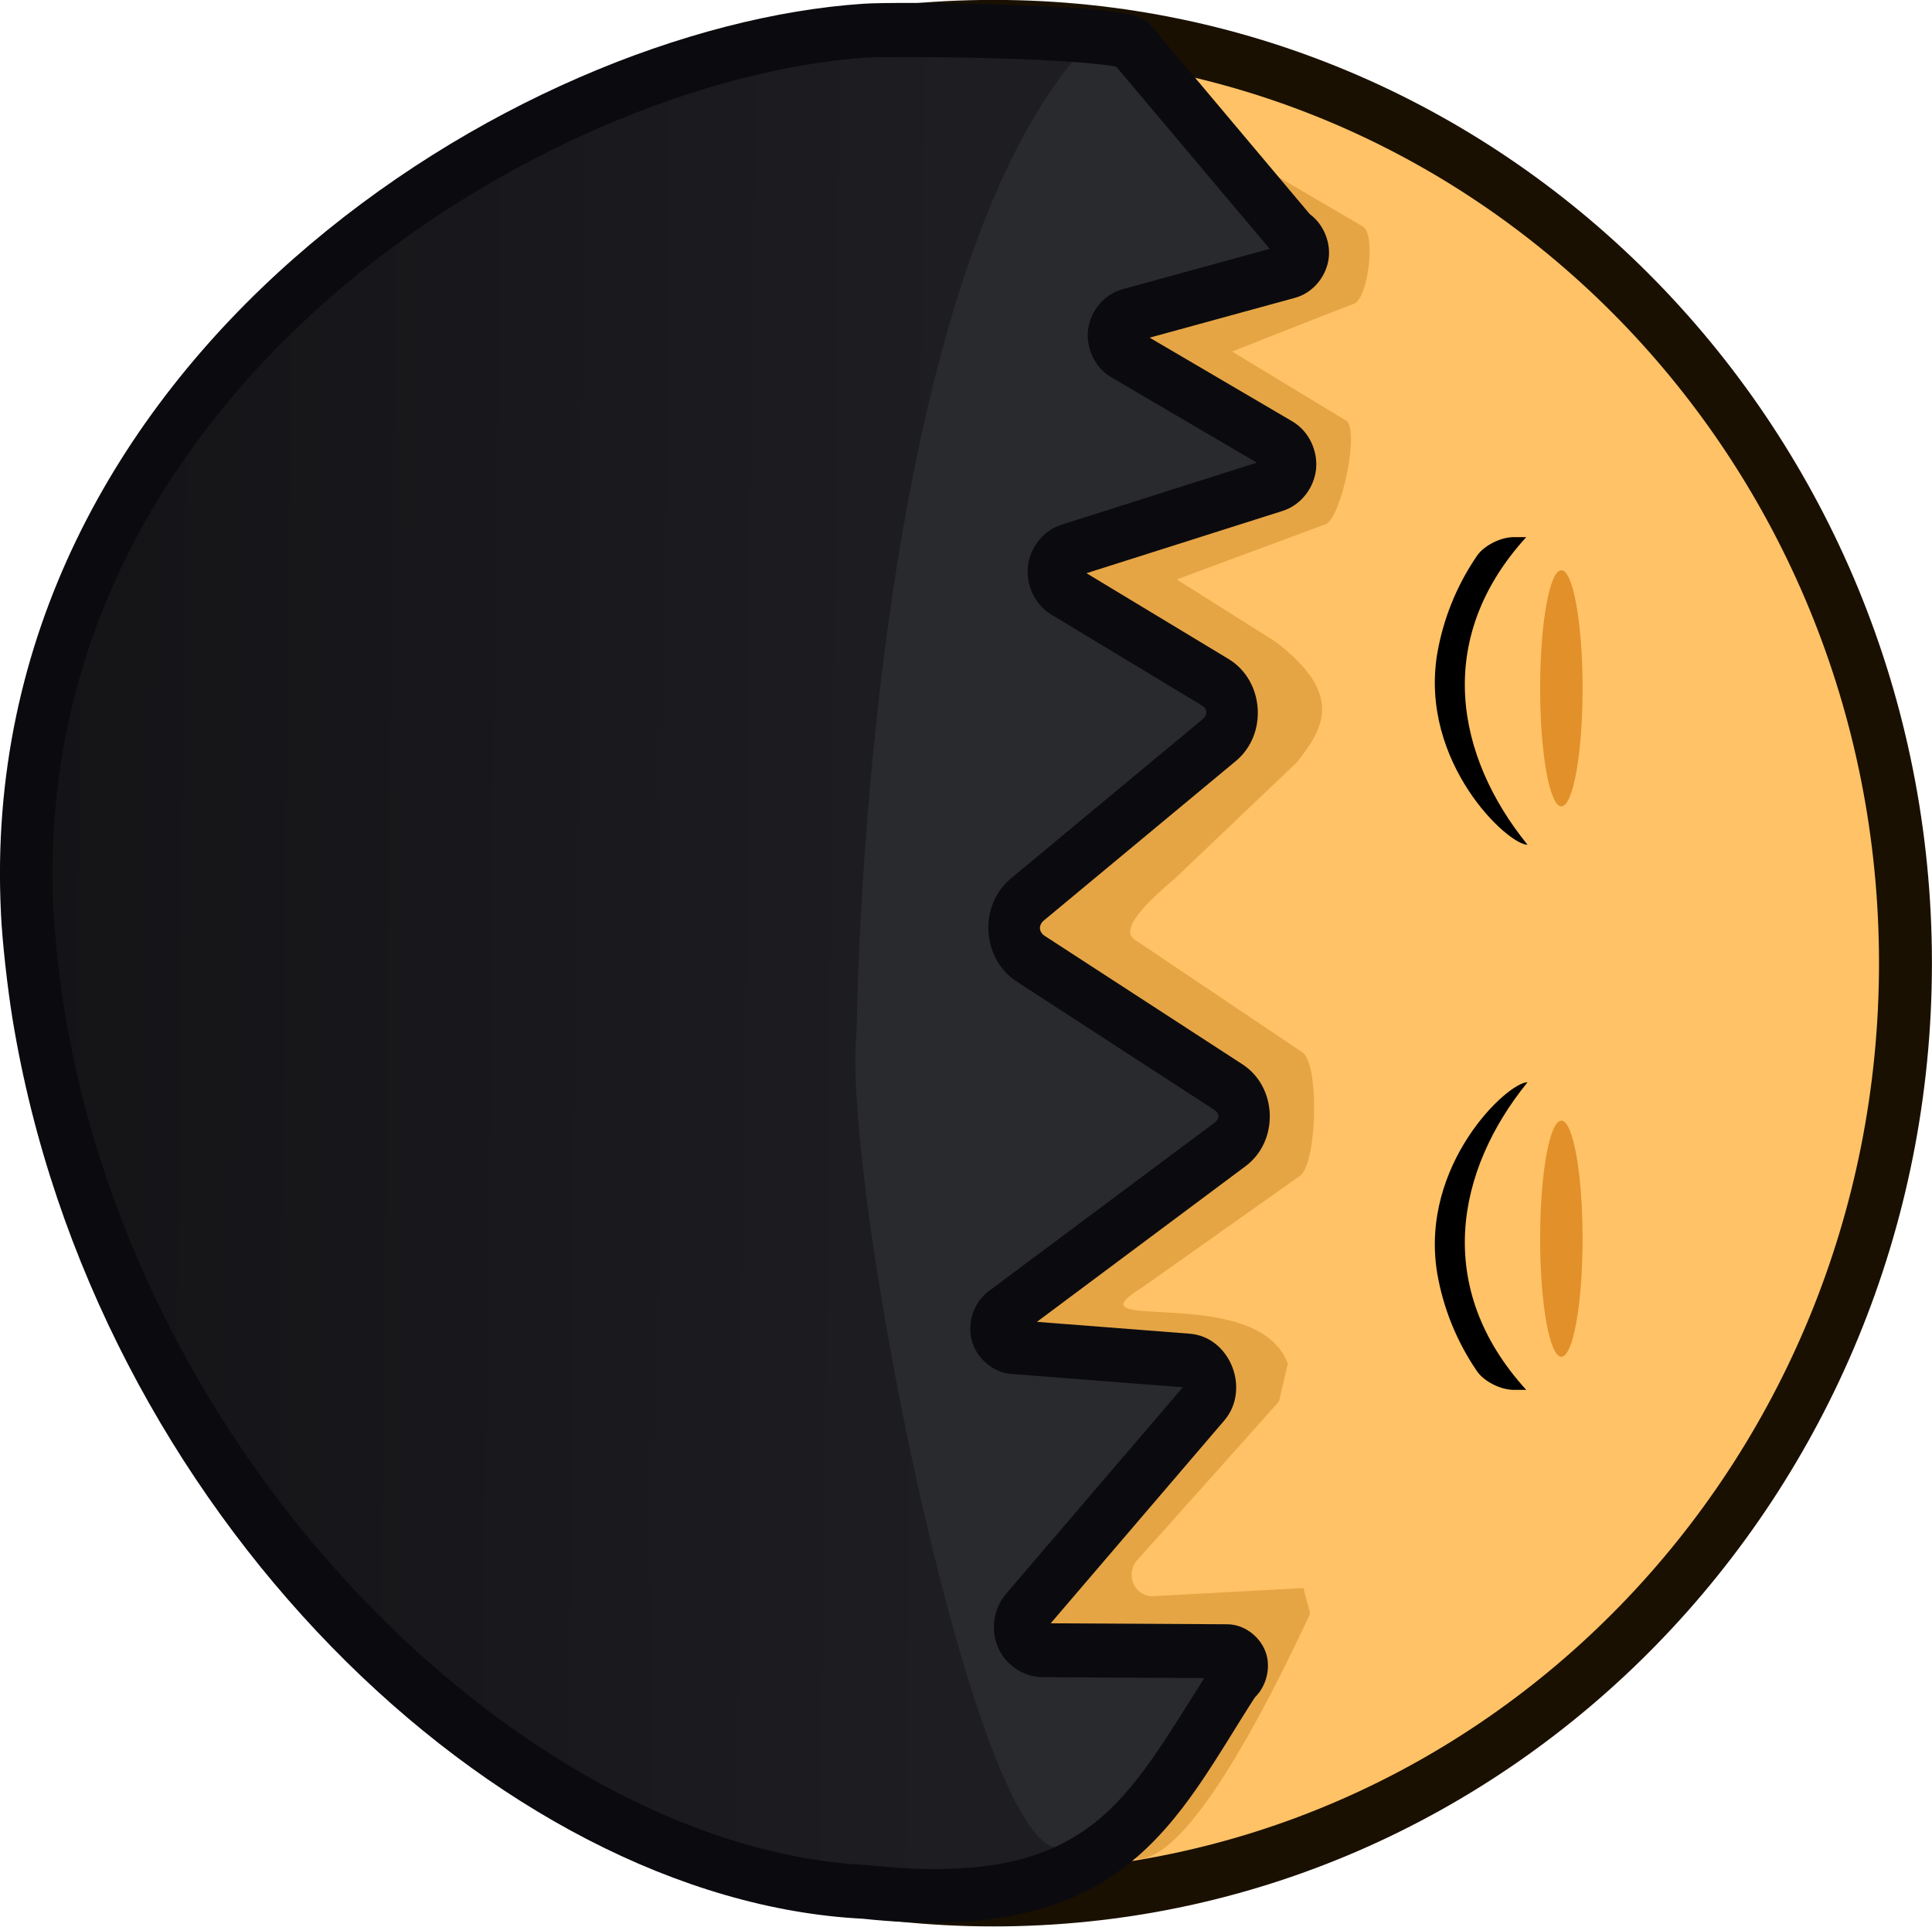
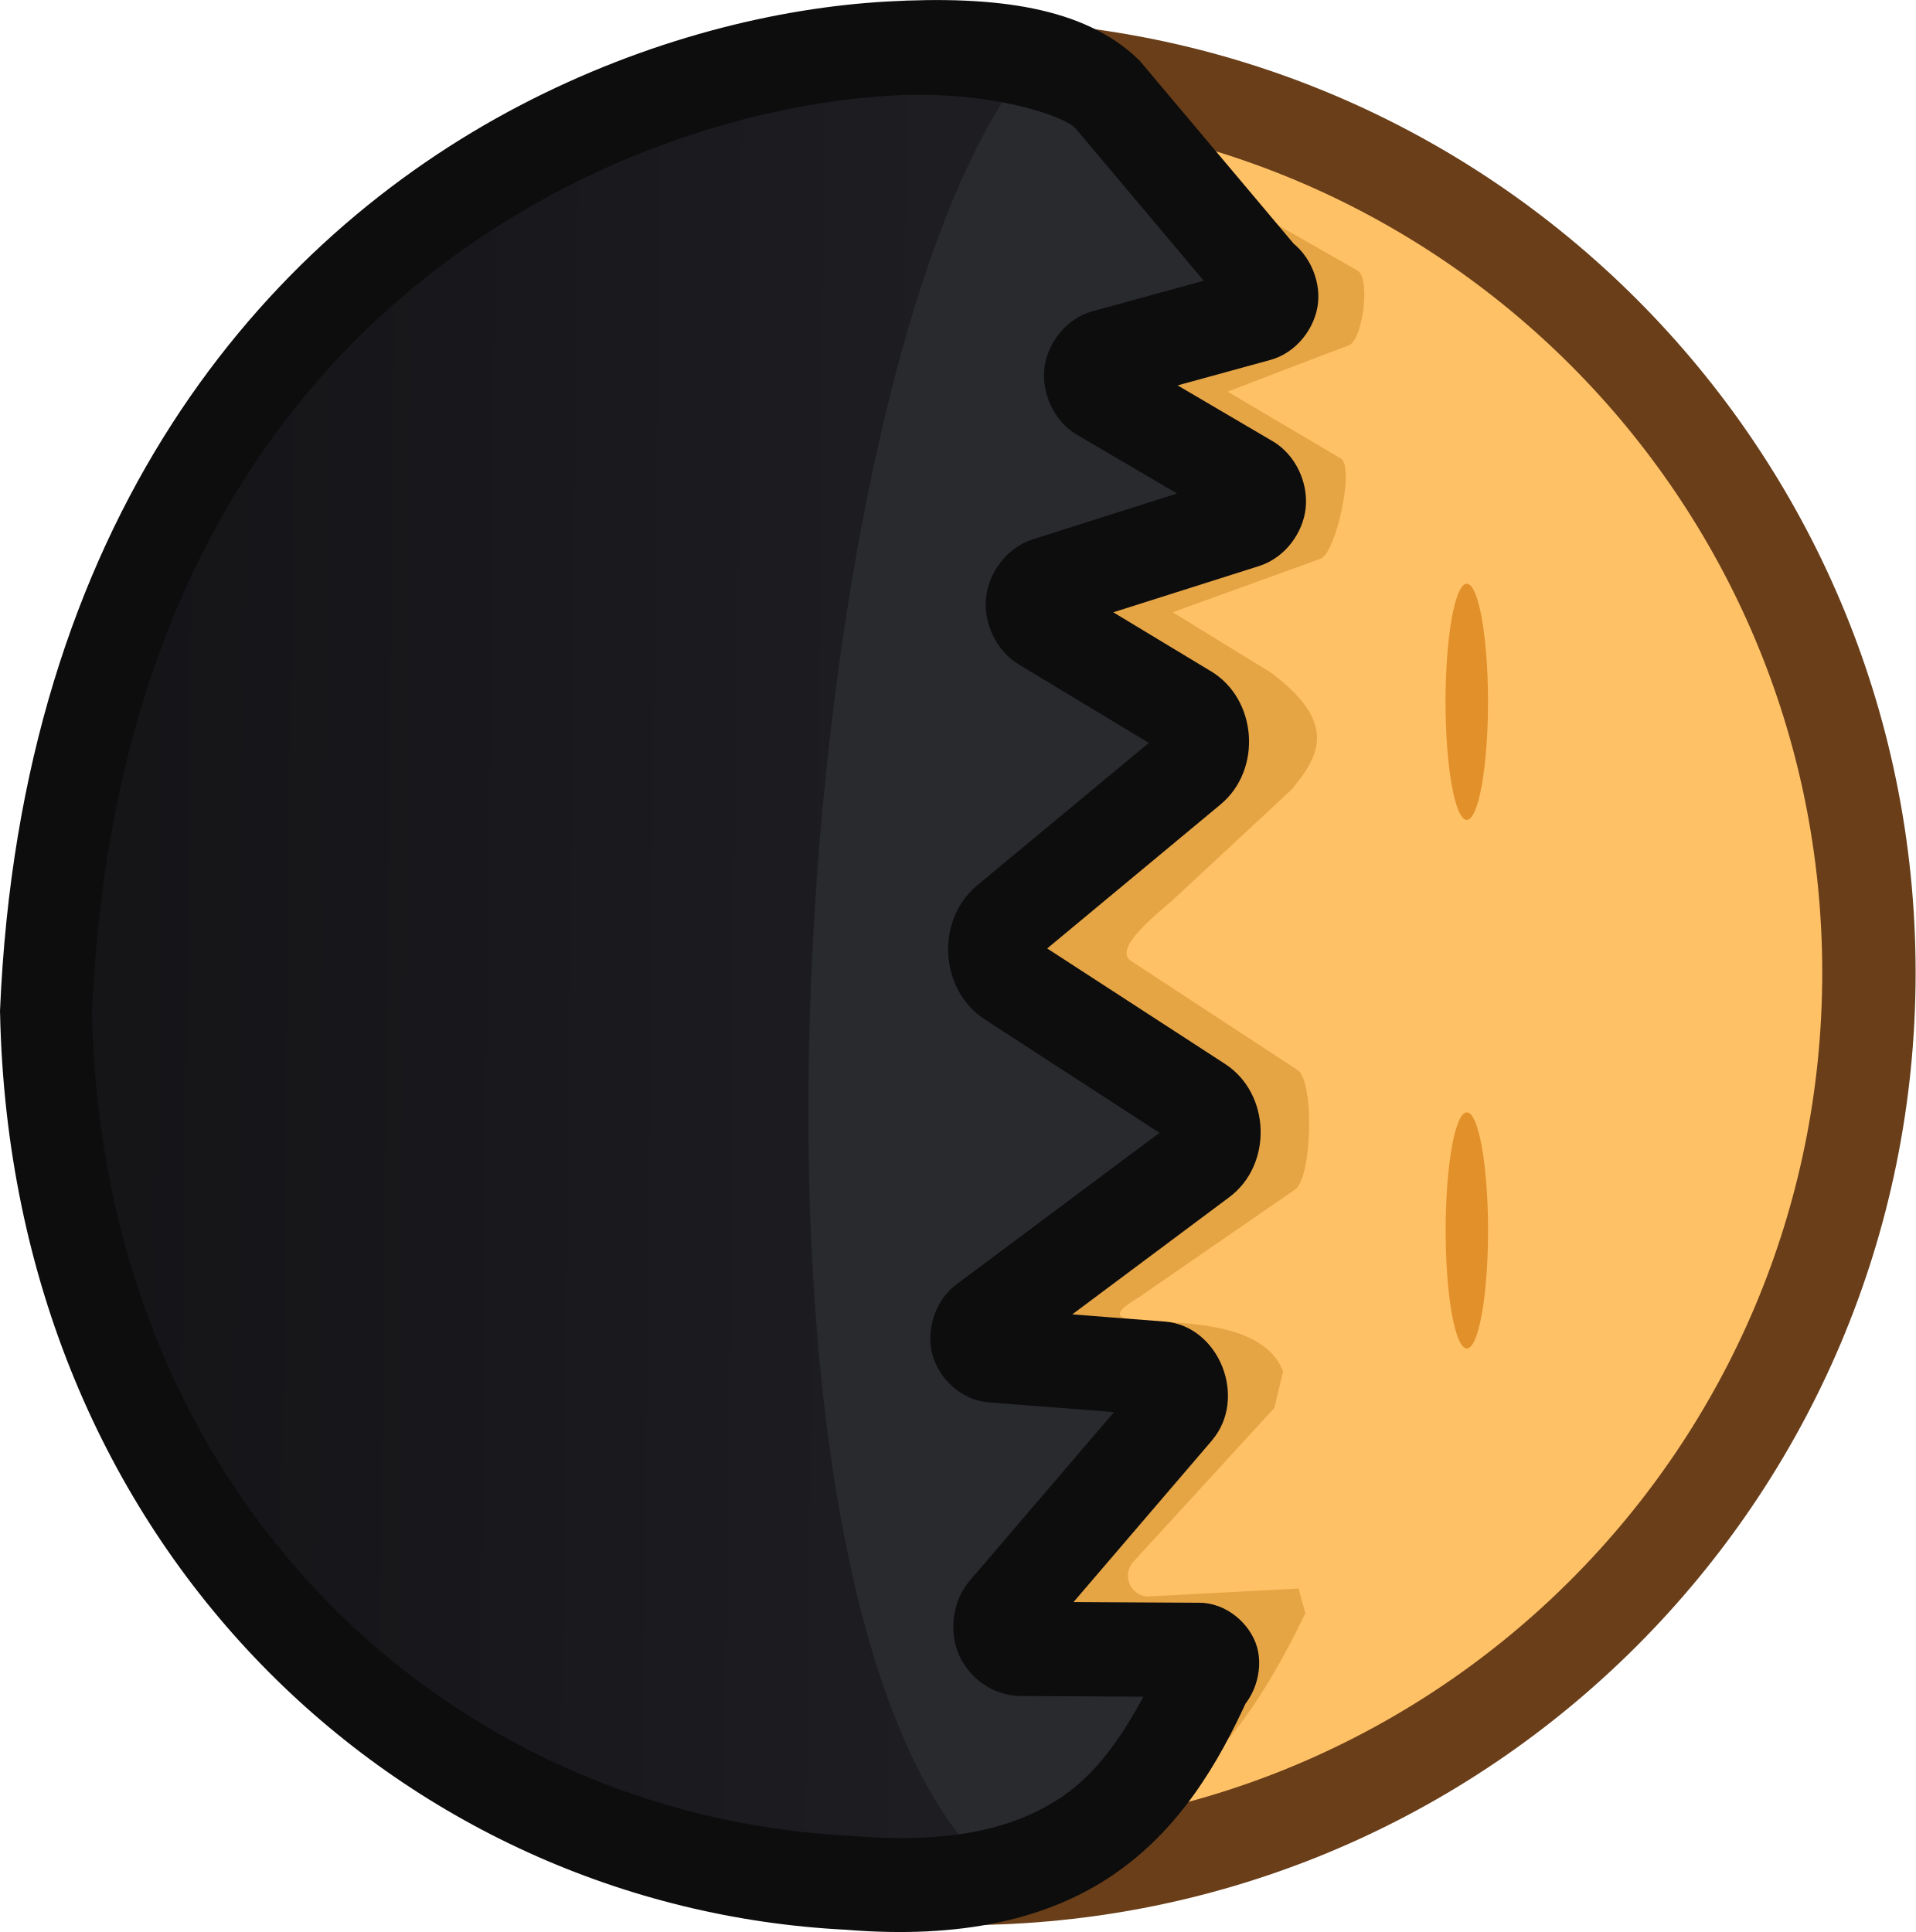
- <svg xmlns="http://www.w3.org/2000/svg" xmlns:xlink="http://www.w3.org/1999/xlink" width="117.312" height="117" viewBox="0 0 31.039 30.956" xml:space="preserve">
-   <defs>
-     <linearGradient x1="240" y1="150.774" x2="240" y2="184.714" gradientUnits="userSpaceOnUse" id="b" gradientTransform="translate(21.811 15.4) scale(.89718)">
-       <stop offset="0" stop-color="#4d3108" />
-       <stop offset="1" stop-color="#331f00" />
+ <svg xmlns="http://www.w3.org/2000/svg" xmlns:xlink="http://www.w3.org/1999/xlink" width="116.302" height="117.308" viewBox="0 0 30.772 31.037" xml:space="preserve" version="1.1" id="svg14">
+   <defs id="defs6">
+     <linearGradient x1="240" y1="150.774" x2="240" y2="184.714" gradientUnits="userSpaceOnUse" id="b" gradientTransform="matrix(0.89718,0,0,0.89718,21.811,15.4)">
+       <stop offset="0" stop-color="#4d3108" id="stop1" />
+       <stop offset="1" stop-color="#331f00" id="stop2" />
    </linearGradient>
    <linearGradient xlink:href="#a" id="e" x1="238.994" y1="178.259" x2="239.302" y2="150.596" gradientUnits="userSpaceOnUse" />
-     <linearGradient x1="240" y1="150.774" x2="240.115" y2="183.769" gradientUnits="userSpaceOnUse" id="a" gradientTransform="translate(21.811 15.4) scale(.89718)">
-       <stop offset="0" stop-color="#331f00" style="stop-color:#1d1d22;stop-opacity:1" />
-       <stop offset="1" stop-color="#4d3108" style="stop-color:#141417;stop-opacity:1" />
+     <linearGradient x1="240" y1="150.774" x2="240.115" y2="183.769" gradientUnits="userSpaceOnUse" id="a" gradientTransform="matrix(0.89718,0,0,0.89718,21.811,15.4)">
+       <stop offset="0" stop-color="#331f00" style="stop-color:#1d1d22;stop-opacity:1" id="stop3" />
+       <stop offset="1" stop-color="#4d3108" style="stop-color:#141417;stop-opacity:1" id="stop4" />
    </linearGradient>
-     <linearGradient xlink:href="#d" id="c" gradientUnits="userSpaceOnUse" gradientTransform="matrix(0 -.92578 .90155 0 -148.12 235.088)" x1="240" y1="150.774" x2="240.115" y2="183.769" />
-     <linearGradient x1="240" y1="150.774" x2="240.115" y2="183.769" gradientUnits="userSpaceOnUse" id="d" gradientTransform="translate(21.811 15.4) scale(.89718)">
-       <stop offset="0" stop-color="#4d3108" style="stop-color:#141417;stop-opacity:1" />
-       <stop offset="1" stop-color="#331f00" style="stop-color:#1d1d22;stop-opacity:1" />
+     <linearGradient xlink:href="#d" id="c" gradientUnits="userSpaceOnUse" gradientTransform="matrix(0,-0.92578,0.90155,0,-148.12,235.088)" x1="240" y1="150.774" x2="240.115" y2="183.769" />
+     <linearGradient x1="240" y1="150.774" x2="240.115" y2="183.769" gradientUnits="userSpaceOnUse" id="d" gradientTransform="matrix(0.89718,0,0,0.89718,21.811,15.4)">
+       <stop offset="0" stop-color="#4d3108" style="stop-color:#141417;stop-opacity:1" id="stop5" />
+       <stop offset="1" stop-color="#331f00" style="stop-color:#1d1d22;stop-opacity:1" id="stop6" />
    </linearGradient>
    <clipPath clipPathUnits="userSpaceOnUse" id="f">
-       <path d="M10.123 37.773c-9.272-.46-20.027-10.629-22.126-23.521a29.615 29.615 0 0 1-.298-2.712c-.72-14.352 13.495-23.01 22.424-23.614.733-.049 6.49-.009 7.138.343l4.309 5.123c.419.227.348.865-.11.99l-4.262 1.17c-.471.129-.554.78-.13 1.029l4.149 2.436c.438.257.366.927-.116 1.08l-5.504 1.75c-.488.155-.564.83-.124 1.096L19.5 5.375a.96.96 0 0 1 .112 1.551l-5.137 4.268a.994.994 0 0 0 .09 1.588l5.291 3.438a.94.94 0 0 1 .048 1.532l-6.058 4.523c-.367.274-.203.87.25.906l4.673.364c.546.043.81.707.448 1.129l-4.787 5.594c-.343.4-.067 1.03.452 1.033l4.94.027c.394.002.544.53.213.749-2.249 3.462-3.323 6.41-9.912 5.696z" fill="url(#b)" style="fill:url(#c);stroke:#0b0b0f;stroke-width:1.426;stroke-dasharray:none;stroke-opacity:1" />
+       <path d="M 10.123,37.773 C 0.851,37.313 -9.904,27.144 -12.003,14.252 a 29.615,29.615 0 0 1 -0.298,-2.712 c -0.72,-14.352 13.495,-23.01 22.424,-23.614 0.733,-0.049 6.49,-0.009 7.138,0.343 l 4.309,5.123 c 0.419,0.227 0.348,0.865 -0.11,0.99 l -4.262,1.17 c -0.471,0.129 -0.554,0.78 -0.13,1.029 l 4.149,2.436 c 0.438,0.257 0.366,0.927 -0.116,1.08 l -5.504,1.75 c -0.488,0.155 -0.564,0.83 -0.124,1.096 L 19.5,5.375 a 0.96,0.96 0 0 1 0.112,1.551 l -5.137,4.268 a 0.994,0.994 0 0 0 0.09,1.588 l 5.291,3.438 a 0.94,0.94 0 0 1 0.048,1.532 l -6.058,4.523 c -0.367,0.274 -0.203,0.87 0.25,0.906 l 4.673,0.364 c 0.546,0.043 0.81,0.707 0.448,1.129 l -4.787,5.594 c -0.343,0.4 -0.067,1.03 0.452,1.033 l 4.94,0.027 c 0.394,0.002 0.544,0.53 0.213,0.749 -2.249,3.462 -3.323,6.41 -9.912,5.696 z" fill="url(#b)" style="fill:url(#c);stroke:#0b0b0f;stroke-width:1.426;stroke-dasharray:none;stroke-opacity:1" id="path6" />
+     </clipPath>
+     <clipPath clipPathUnits="userSpaceOnUse" id="f-8">
+       <path d="M 10.123,37.773 C 0.851,37.313 -9.904,27.144 -12.003,14.252 a 29.615,29.615 0 0 1 -0.298,-2.712 c -0.72,-14.352 13.495,-23.01 22.424,-23.614 0.733,-0.049 6.49,-0.009 7.138,0.343 l 4.309,5.123 c 0.419,0.227 0.348,0.865 -0.11,0.99 l -4.262,1.17 c -0.471,0.129 -0.554,0.78 -0.13,1.029 l 4.149,2.436 c 0.438,0.257 0.366,0.927 -0.116,1.08 l -5.504,1.75 c -0.488,0.155 -0.564,0.83 -0.124,1.096 L 19.5,5.375 a 0.96,0.96 0 0 1 0.112,1.551 l -5.137,4.268 a 0.994,0.994 0 0 0 0.09,1.588 l 5.291,3.438 a 0.94,0.94 0 0 1 0.048,1.532 l -6.058,4.523 c -0.367,0.274 -0.203,0.87 0.25,0.906 l 4.673,0.364 c 0.546,0.043 0.81,0.707 0.448,1.129 l -4.787,5.594 c -0.343,0.4 -0.067,1.03 0.452,1.033 l 4.94,0.027 c 0.394,0.002 0.544,0.53 0.213,0.749 -2.249,3.462 -3.323,6.41 -9.912,5.696 z" fill="url(#a)" style="fill:url(#c);stroke:#0b0b0f;stroke-width:1.426;stroke-dasharray:none;stroke-opacity:1" id="path6-8" />
    </clipPath>
  </defs>
-   <path style="fill:#ffc266" d="M212.84 176.304c0-13.418 10.877-24.296 24.295-24.296 13.418 0 24.295 10.878 24.295 24.296s-10.877 24.295-24.295 24.295c-13.418 0-24.296-10.877-24.296-24.295z" transform="matrix(0 -.61913 .60304 0 -90.357 162.294)" />
-   <path style="fill:#1a1001" d="M237.135 151.305c-13.8 0-25 11.2-25 25 0 13.799 11.2 25 25 25 13.799 0 25-11.201 25-25 0-13.8-11.201-25-25-25zm0 1.408c13.037 0 23.592 10.554 23.592 23.592 0 13.037-10.555 23.59-23.592 23.59-13.038 0-23.59-10.553-23.59-23.59 0-13.038 10.552-23.592 23.59-23.592z" transform="matrix(0 -.61913 .60304 0 -90.357 162.294)" />
-   <path d="M216.917 176.555c.407-7.94 9.397-17.148 20.794-18.945a27.01 27.01 0 0 1 2.397-.256c12.56-.137 19.855 9.932 20.428 21.289l-4.281 7.5c-.201.36-1.9.141-2.012-.25-.185-.512-1.234-3.232-1.234-3.232l-1.793 3.036c-.228.376-2.555-.135-2.69-.549l-1.432-3.962-1.627 2.648c-1.348 1.792-2.218 1.29-3.124.546l-2.988-3.218c-.372-.434-1.288-1.576-1.605-1.104l-2.929 4.475c-.31.461-2.858.389-3.198-.053l-2.903-4.212c-1.266-2.111.165 3.054-1.98 3.878l-.98-.235-4.143-3.8a.558.558 0 0 0-.913.388l.213 4.061-.661.182c-9.323-4.47-5.657-5.3-5.657-5.3z" fill="url(#b)" style="fill:#e6a545;fill-opacity:1;stroke:none;stroke-width:1.24;stroke-dasharray:none;stroke-opacity:1" transform="matrix(0 -.61913 .60304 0 -90.357 162.294)" />
-   <path style="baseline-shift:baseline;display:inline;overflow:visible;opacity:1;vector-effect:none;fill:url(#e);enable-background:accumulate;stop-color:#000;stop-opacity:1" d="M213.03 172.876c.446-9.228 10.3-19.93 22.795-22.019.72-.12 1.898-.26 2.628-.297 13.91-.716 22.3 13.43 22.884 22.316.048.729.01 6.458-.332 7.104l-4.964 4.287a.519.519 0 0 1-.96-.109l-1.133-4.24a.544.544 0 0 0-.998-.13l-2.36 4.128a.575.575 0 0 1-1.048-.116l-1.695-5.477a.584.584 0 0 0-1.062-.123l-2.357 4.008a.917.917 0 0 1-1.503.111l-4.136-5.112a.949.949 0 0 0-1.54.09l-3.33 5.265a.898.898 0 0 1-1.486.048l-4.383-6.029a.486.486 0 0 0-.878.25l-.353 4.65a.66.66 0 0 1-1.094.445l-5.421-4.764a.603.603 0 0 0-1.001.45l-.027 4.916c-.002.392-.512.541-.725.212-3.356-2.238-6.213-3.307-5.52-9.864z" transform="matrix(0 -.61913 .60304 0 -90.357 162.294)" />
-   <path style="baseline-shift:baseline;display:inline;overflow:visible;opacity:1;vector-effect:none;fill:#292a2e;fill-opacity:1;stroke-width:1.533;stroke-linecap:square;enable-background:accumulate;stop-color:#000;stop-opacity:1" d="m15.893-13.332-.014 1.849c-5.82 6.692-5.975 26.168-5.975 26.168-.448 4.032 3.349 23.068 5.634 21.855l-.014 1.847 8.11.012.014-1.847.342-48.025.013-1.847z" transform="matrix(.60012 0 0 .6 7.82 7.738)" clip-path="url(#f)" />
-   <path style="baseline-shift:baseline;display:inline;overflow:visible;opacity:1;vector-effect:none;fill:#0b0b0f;enable-background:accumulate;stop-color:#000;stop-opacity:1" d="M238.418 149.861c-.78.04-1.952.179-2.709.305-12.812 2.142-22.897 12.966-23.375 22.66-.35 3.366.218 5.508 1.383 7.028 1.167 1.523 2.8 2.372 4.445 3.468l-.2-.203c.272.42.812.579 1.227.457.416-.121.785-.545.788-1.045l.025-4.703 5.262 4.623c.81.711 2.172.157 2.254-.918l.308-4.072 4.041 5.56c.65.894 2.052.849 2.643-.085l3.332-5.266c.102-.162.282-.172.402-.023l4.137 5.113c.696.86 2.09.756 2.65-.197l2.225-3.782 1.617 5.227c.157.506.616.838 1.078.889.463.05.983-.173 1.246-.633l2.172-3.8 1.035 3.876c.135.504.588.845 1.041.896.454.052.971-.18 1.215-.642l-.162.203 5.065-4.373.062-.117c.141-.268.148-.434.186-.682.037-.247.069-.54.095-.87.053-.659.088-1.467.112-2.276.046-1.619.05-3.152.017-3.649-.305-4.638-2.598-10.49-6.611-15.168-4.013-4.678-9.808-8.171-17.006-7.8zm.07 1.399c6.711-.346 12.067 2.875 15.873 7.312 3.806 4.437 5.998 10.101 6.278 14.35.015.232.024 1.928-.022 3.517a46.586 46.586 0 0 1-.107 2.206c-.025.309-.053.575-.082.767-.02.131-.023.14-.028.164l-4.726 4.086-1.049-3.926a1.268 1.268 0 0 0-1.043-.912c-.457-.06-.98.16-1.24.615l-2.217 3.88-1.61-5.204a1.302 1.302 0 0 0-1.077-.894 1.304 1.304 0 0 0-1.256.623l-2.358 4.01c-.088.15-.246.16-.355.025l-4.137-5.113c-.697-.862-2.082-.78-2.674.156l-3.332 5.266c-.087.138-.23.144-.326.011l-4.383-6.03a1.212 1.212 0 0 0-1.283-.442c-.434.123-.82.535-.86 1.05l-.347 4.57-5.361-4.71a1.324 1.324 0 0 0-1.395-.211 1.321 1.321 0 0 0-.767 1.181l-.024 4.313c-1.545-1.01-2.896-1.801-3.752-2.918-.927-1.21-1.436-2.878-1.101-6.053l.002-.02v-.019c.423-8.757 10.043-19.329 22.213-21.363a27.95 27.95 0 0 1 2.546-.287z" transform="matrix(0 -.61913 .60304 0 -90.357 162.294)" />
-   <g transform="matrix(.80016 0 0 -.8 4.404 26.61)">
-     <path style="baseline-shift:baseline;display:inline;overflow:visible;opacity:1;vector-effect:none;enable-background:accumulate;stop-color:#000;stop-opacity:1" d="M25.14 5.346h-.253c-.258.001-.597.166-.74.381a4.983 4.983 0 0 0-.797 1.977c-.348 2.17 1.418 3.824 1.816 3.821-1.428-1.761-1.902-4.121-.025-6.18z" />
-     <ellipse style="fill:#e2902a;fill-opacity:1;stroke:none;stroke-width:1.349" cx="192.673" cy="-249.897" transform="matrix(.54329 0 0 .5579 -78.832 147.8)" rx=".784" ry="4.25" />
-   </g>
-   <g transform="matrix(.80016 0 0 .8 4.404 4.354)">
-     <path style="baseline-shift:baseline;display:inline;overflow:visible;opacity:1;vector-effect:none;enable-background:accumulate;stop-color:#000;stop-opacity:1" d="M25.14 5.346h-.253c-.258.001-.597.166-.74.381a4.983 4.983 0 0 0-.797 1.977c-.348 2.17 1.418 3.824 1.816 3.821-1.428-1.761-1.902-4.121-.025-6.18z" />
-     <ellipse style="fill:#e2902a;fill-opacity:1;stroke:none;stroke-width:1.349" cx="192.673" cy="-249.897" transform="matrix(.54329 0 0 .5579 -78.832 147.8)" rx=".784" ry="4.25" />
+   <g id="g1" transform="translate(0.167363,0.3230595)">
+     <circle style="display:inline;fill:#ffc166;fill-opacity:1;stroke:#693e19;stroke-width:1.5;stroke-dasharray:none;stroke-opacity:1" id="path9" cx="15.302" cy="15.302" r="14.552" />
+     <g id="g19" transform="matrix(0.9677865,0,0,0.9677865,0.01837465,0.5023299)">
+       <path d="M 16.41,27.994 C 11.499,27.742 5.804,22.176 4.692,15.12 4.617,14.628 4.564,14.133 4.534,13.636 4.449,5.86 10.677,1.343 17.701,0.988 l 4.639,2.65 c 0.223,0.124 0.087,1.176 -0.155,1.246 -0.317,0.115 -1.999,0.764 -1.999,0.764 l 1.878,1.11 c 0.233,0.141 -0.084,1.582 -0.34,1.665 l -2.451,0.887 1.638,1.007 c 1.108,0.835 0.798,1.373 0.338,1.934 l -1.99,1.85 c -0.268,0.23 -0.975,0.797 -0.683,0.994 l 2.768,1.813 c 0.285,0.192 0.241,1.769 -0.033,1.98 l -2.605,1.797 c -1.306,0.784 1.889,-0.102 2.399,1.226 l -0.145,0.607 -2.35,2.565 c -0.179,0.216 -0.04,0.545 0.24,0.565 l 2.512,-0.132 0.113,0.409 c -2.765,5.772 -5.064,2.067 -5.064,2.067 z" fill="url(#a)" style="fill:#e6a545;fill-opacity:1;stroke:none;stroke-width:0.768;stroke-dasharray:none;stroke-opacity:1" id="path10" />
+       <path style="baseline-shift:baseline;display:inline;overflow:visible;opacity:1;vector-effect:none;fill:url(#e);enable-background:accumulate;stop-color:#000000;stop-opacity:1" d="m 213.03,172.876 c 0.56,-11.588 10.338,-21.923 24.095,-22.226 25.517,1.099 27.36,25.604 23.88,29.33 l -4.964,4.287 c -0.221,0.417 -0.838,0.347 -0.96,-0.109 l -1.133,-4.24 c -0.125,-0.47 -0.757,-0.552 -0.998,-0.13 l -2.36,4.128 c -0.25,0.436 -0.899,0.364 -1.048,-0.116 l -1.695,-5.477 c -0.15,-0.486 -0.805,-0.561 -1.062,-0.123 l -2.357,4.008 c -0.325,0.551 -1.101,0.609 -1.503,0.111 l -4.136,-5.112 c -0.409,-0.505 -1.193,-0.459 -1.54,0.09 l -3.33,5.265 c -0.339,0.537 -1.113,0.562 -1.486,0.048 l -4.383,-6.029 c -0.266,-0.367 -0.845,-0.202 -0.878,0.25 l -0.353,4.65 c -0.042,0.543 -0.685,0.804 -1.094,0.445 l -5.421,-4.764 c -0.389,-0.341 -0.998,-0.067 -1.001,0.45 l -0.027,4.916 c -0.002,0.392 -0.512,0.541 -0.725,0.212 -3.498,-1.615 -6.008,-3.843 -5.521,-9.864 z" id="path20" transform="matrix(0,-0.61913,0.60304,0,-90.357,162.294)" />
+       <path style="baseline-shift:baseline;display:inline;overflow:visible;opacity:1;vector-effect:none;fill:#292a2e;fill-opacity:1;stroke-width:1.533;stroke-linecap:square;enable-background:accumulate;stop-color:#000000;stop-opacity:1" d="M 15.893,-13.332 C 8.313,-6.876 5.389,33.913 15.524,38.387 l 8.11,0.012 0.014,-1.847 0.342,-48.025 0.013,-1.847 z" transform="matrix(0.60012,0,0,0.6,7.82,7.738)" clip-path="url(#f-8)" id="path12" />
+       <path style="baseline-shift:baseline;display:inline;overflow:visible;opacity:1;vector-effect:none;fill:#0d0d0e;enable-background:accumulate;stop-color:#000000;stop-opacity:1" d="m 236.371,149.518 -0.041,0.002 c -14.361,0.316 -23.959,11.079 -24.559,23.275 -0.254,3.184 0.287,5.578 1.473,7.363 1.189,1.79 2.932,2.877 4.777,3.729 l -0.531,-0.461 c 0.404,0.623 1.231,0.874 1.857,0.691 0.626,-0.183 1.188,-0.839 1.191,-1.582 l 0.019,-3.469 4.332,3.809 v -0.002 c 1.131,0.995 3.072,0.206 3.188,-1.295 l 0.193,-2.547 3.141,4.32 c 0.872,1.202 2.781,1.14 3.574,-0.115 l 3.096,-4.895 3.861,4.771 c 0.931,1.151 2.821,1.012 3.572,-0.264 v -0.002 l 1.58,-2.686 1.24,4.012 c 0.223,0.719 0.889,1.21 1.553,1.283 0.663,0.073 1.422,-0.259 1.797,-0.912 v -0.002 l 1.494,-2.611 0.682,2.553 c 0.194,0.726 0.86,1.236 1.52,1.311 0.66,0.075 1.423,-0.273 1.775,-0.938 l -0.289,0.365 5.014,-4.332 0.047,-0.049 c 1.393,-1.491 1.707,-3.903 1.543,-6.91 -0.164,-3.007 -1.002,-6.592 -2.791,-10.109 -3.579,-7.034 -11.11,-13.736 -24.268,-14.303 z m -0.016,2.531 c 12.323,0.548 18.843,6.57 22.074,12.92 1.618,3.18 2.375,6.454 2.52,9.1 0.144,2.634 -0.513,4.651 -0.861,5.035 l -4.104,3.545 -0.816,-3.055 v -0.002 c -0.194,-0.727 -0.852,-1.24 -1.512,-1.326 -0.661,-0.086 -1.429,0.243 -1.803,0.896 l -1.574,2.752 -1.227,-3.963 v -0.002 c -0.223,-0.72 -0.887,-1.212 -1.551,-1.289 -0.665,-0.077 -1.425,0.251 -1.807,0.902 l -2.102,3.576 -3.822,-4.727 c -0.929,-1.148 -2.801,-1.037 -3.59,0.211 l -3.043,4.809 -4.066,-5.592 c -0.442,-0.608 -1.258,-0.836 -1.895,-0.654 -0.637,0.181 -1.211,0.803 -1.266,1.553 l -0.26,3.443 -4.516,-3.969 c -0.566,-0.498 -1.386,-0.573 -1.996,-0.299 -0.611,0.275 -1.096,0.938 -1.1,1.691 l -0.019,3.387 c -1.105,-0.619 -2.054,-1.297 -2.674,-2.23 -0.819,-1.234 -1.287,-2.959 -1.059,-5.783 l 0.002,-0.021 v -0.019 c 0.53,-10.963 8.937,-20.585 22.064,-20.889 z" id="path21" transform="matrix(0,-0.61913,0.60304,0,-90.357,162.294)" />
+     </g>
+     <g style="display:inline;stroke-width:1.387;stroke-dasharray:none" id="g6-1" transform="matrix(0.9999969,0,0,0.9999969,-0.16696,-0.3231673)">
+       <g style="stroke-width:0.764;stroke-dasharray:none" id="g4">
+         <ellipse style="display:inline;fill:#e2902a;fill-opacity:1;stroke:none;stroke-width:0.764;stroke-dasharray:none" cx="25.496" cy="-8.129" transform="matrix(0.77778,0,0,0.77762,3.732,26.088)" rx="0.438" ry="2.439" id="ellipse4" />
+       </g>
+       <g style="stroke-width:0.764;stroke-dasharray:none" id="g5">
+         <ellipse style="display:inline;fill:#e2902a;fill-opacity:1;stroke:none;stroke-width:1.001;stroke-dasharray:none" cx="189.568" cy="-243.996" transform="matrix(0.58617,0,0,0.6018,-87.558,158.111)" rx="0.582" ry="3.152" id="ellipse5-7" />
+       </g>
+     </g>
  </g>
</svg>
